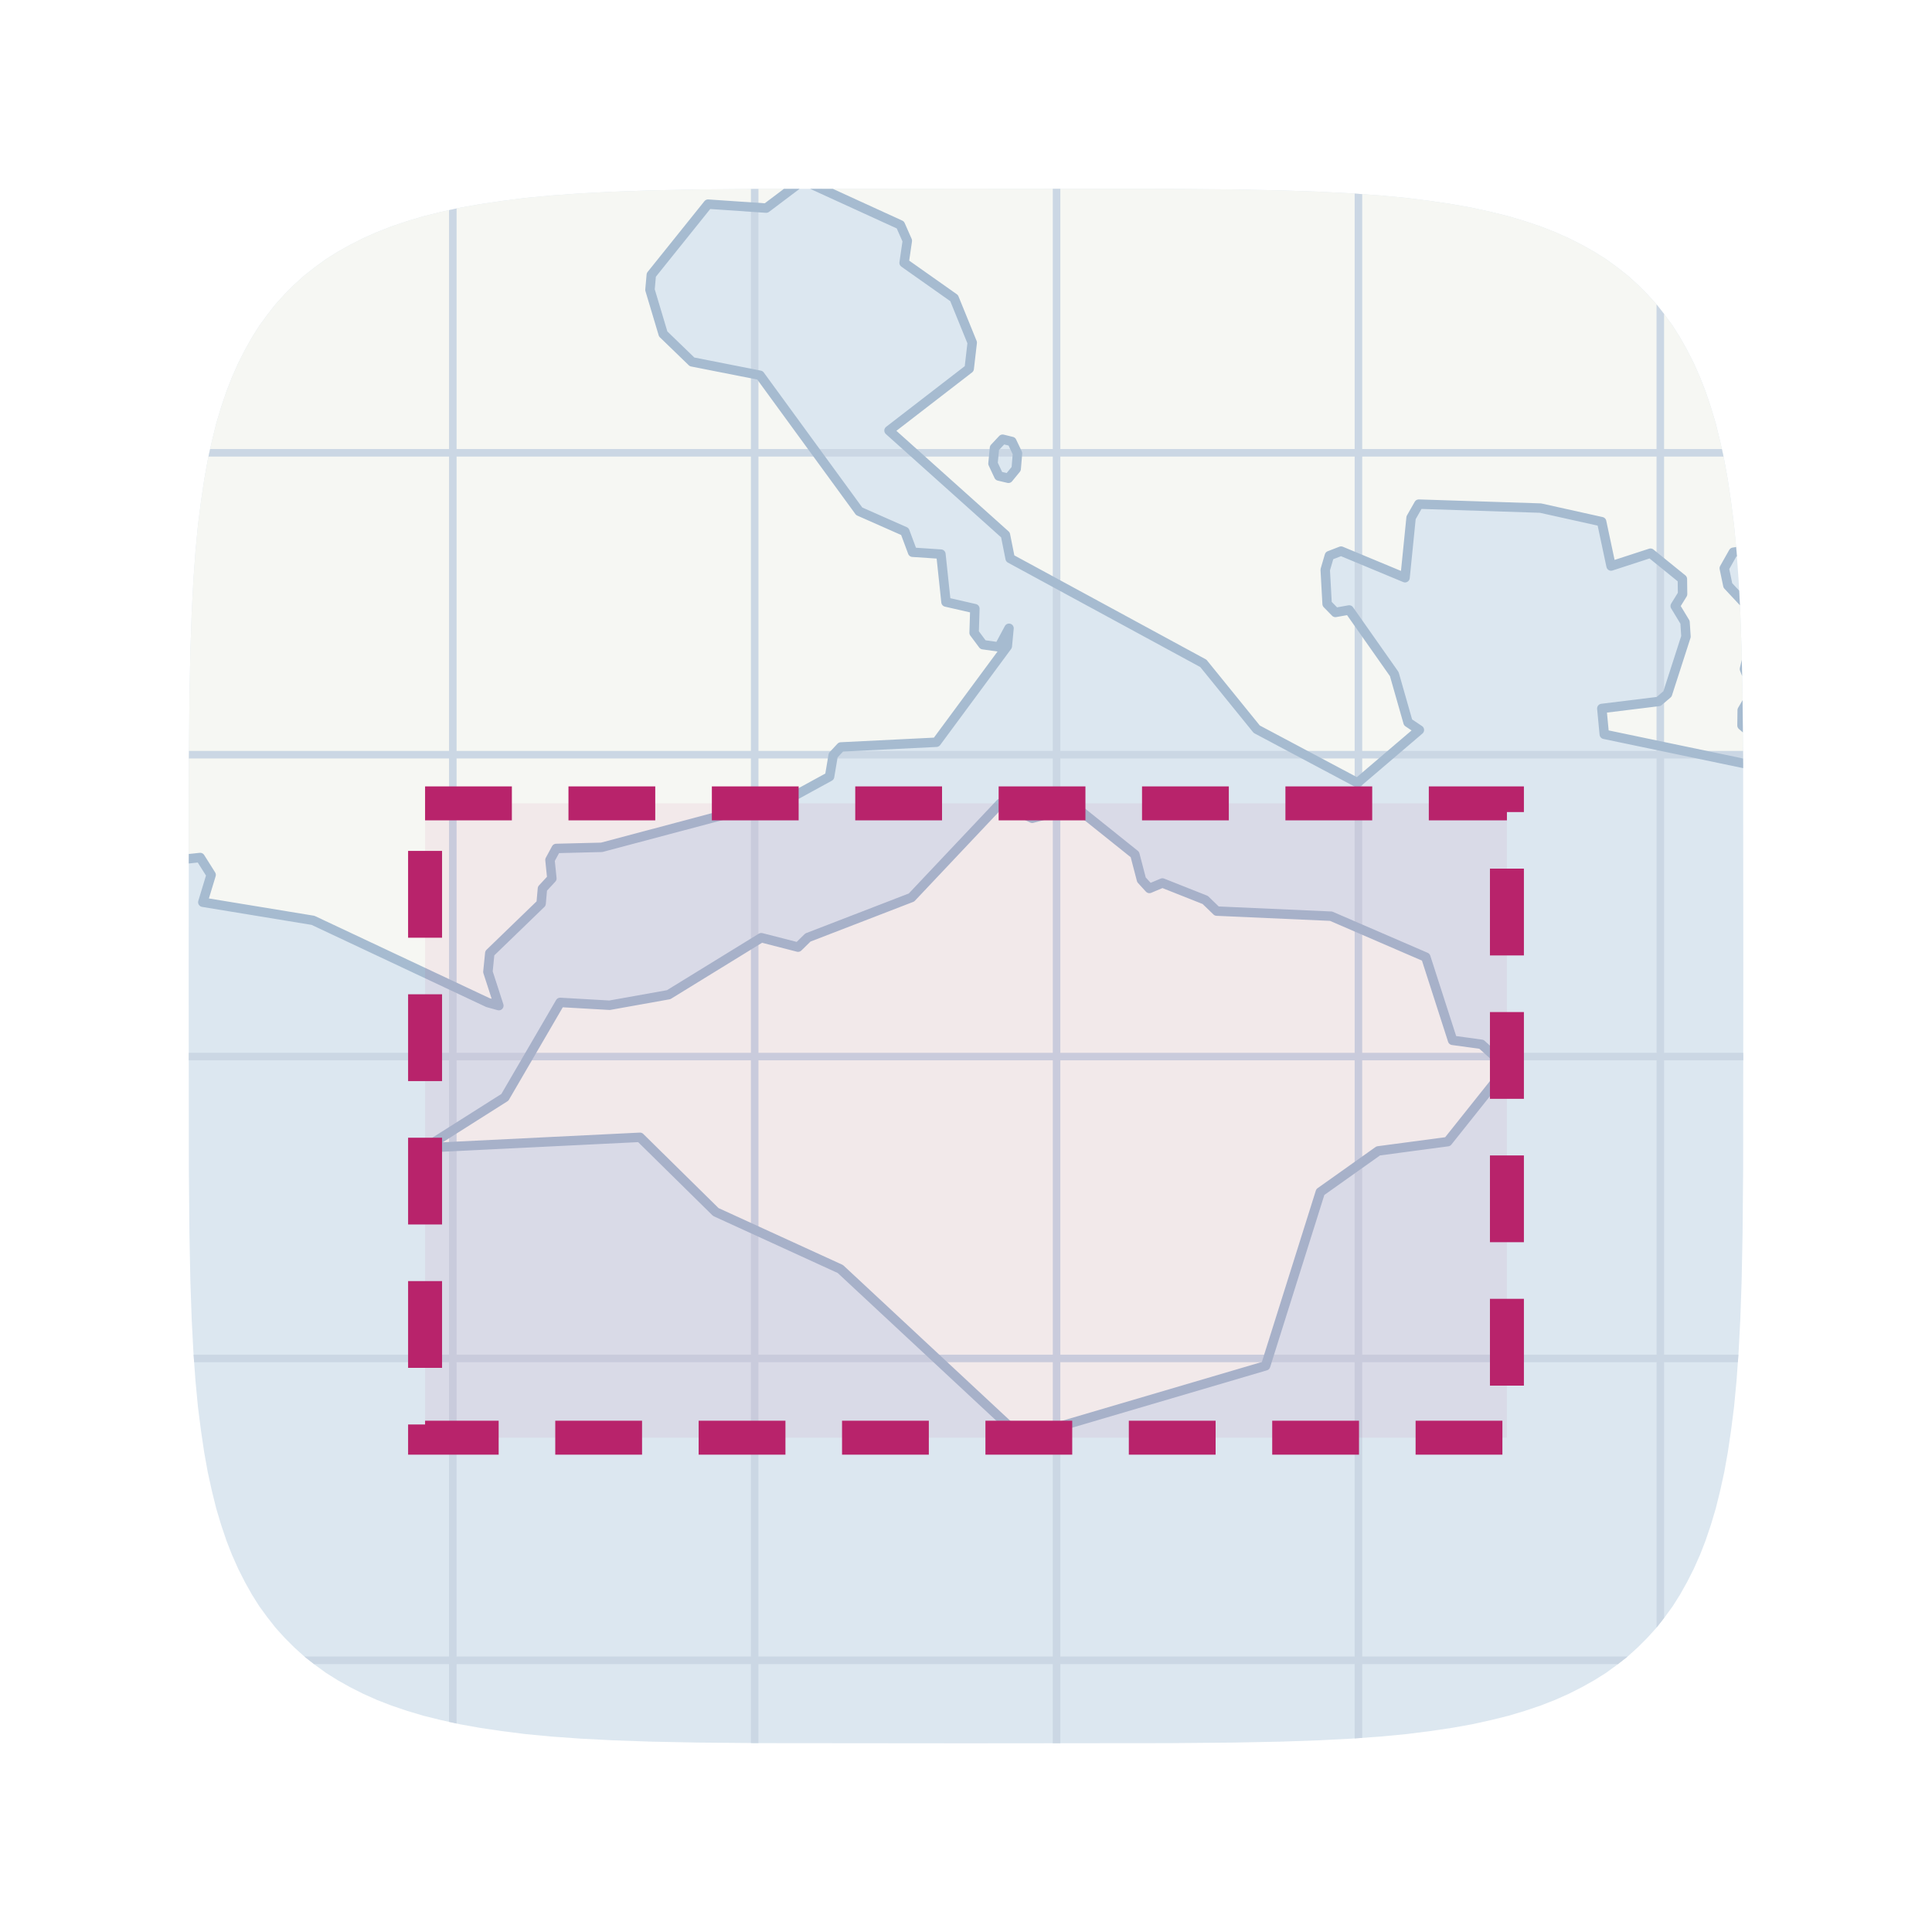
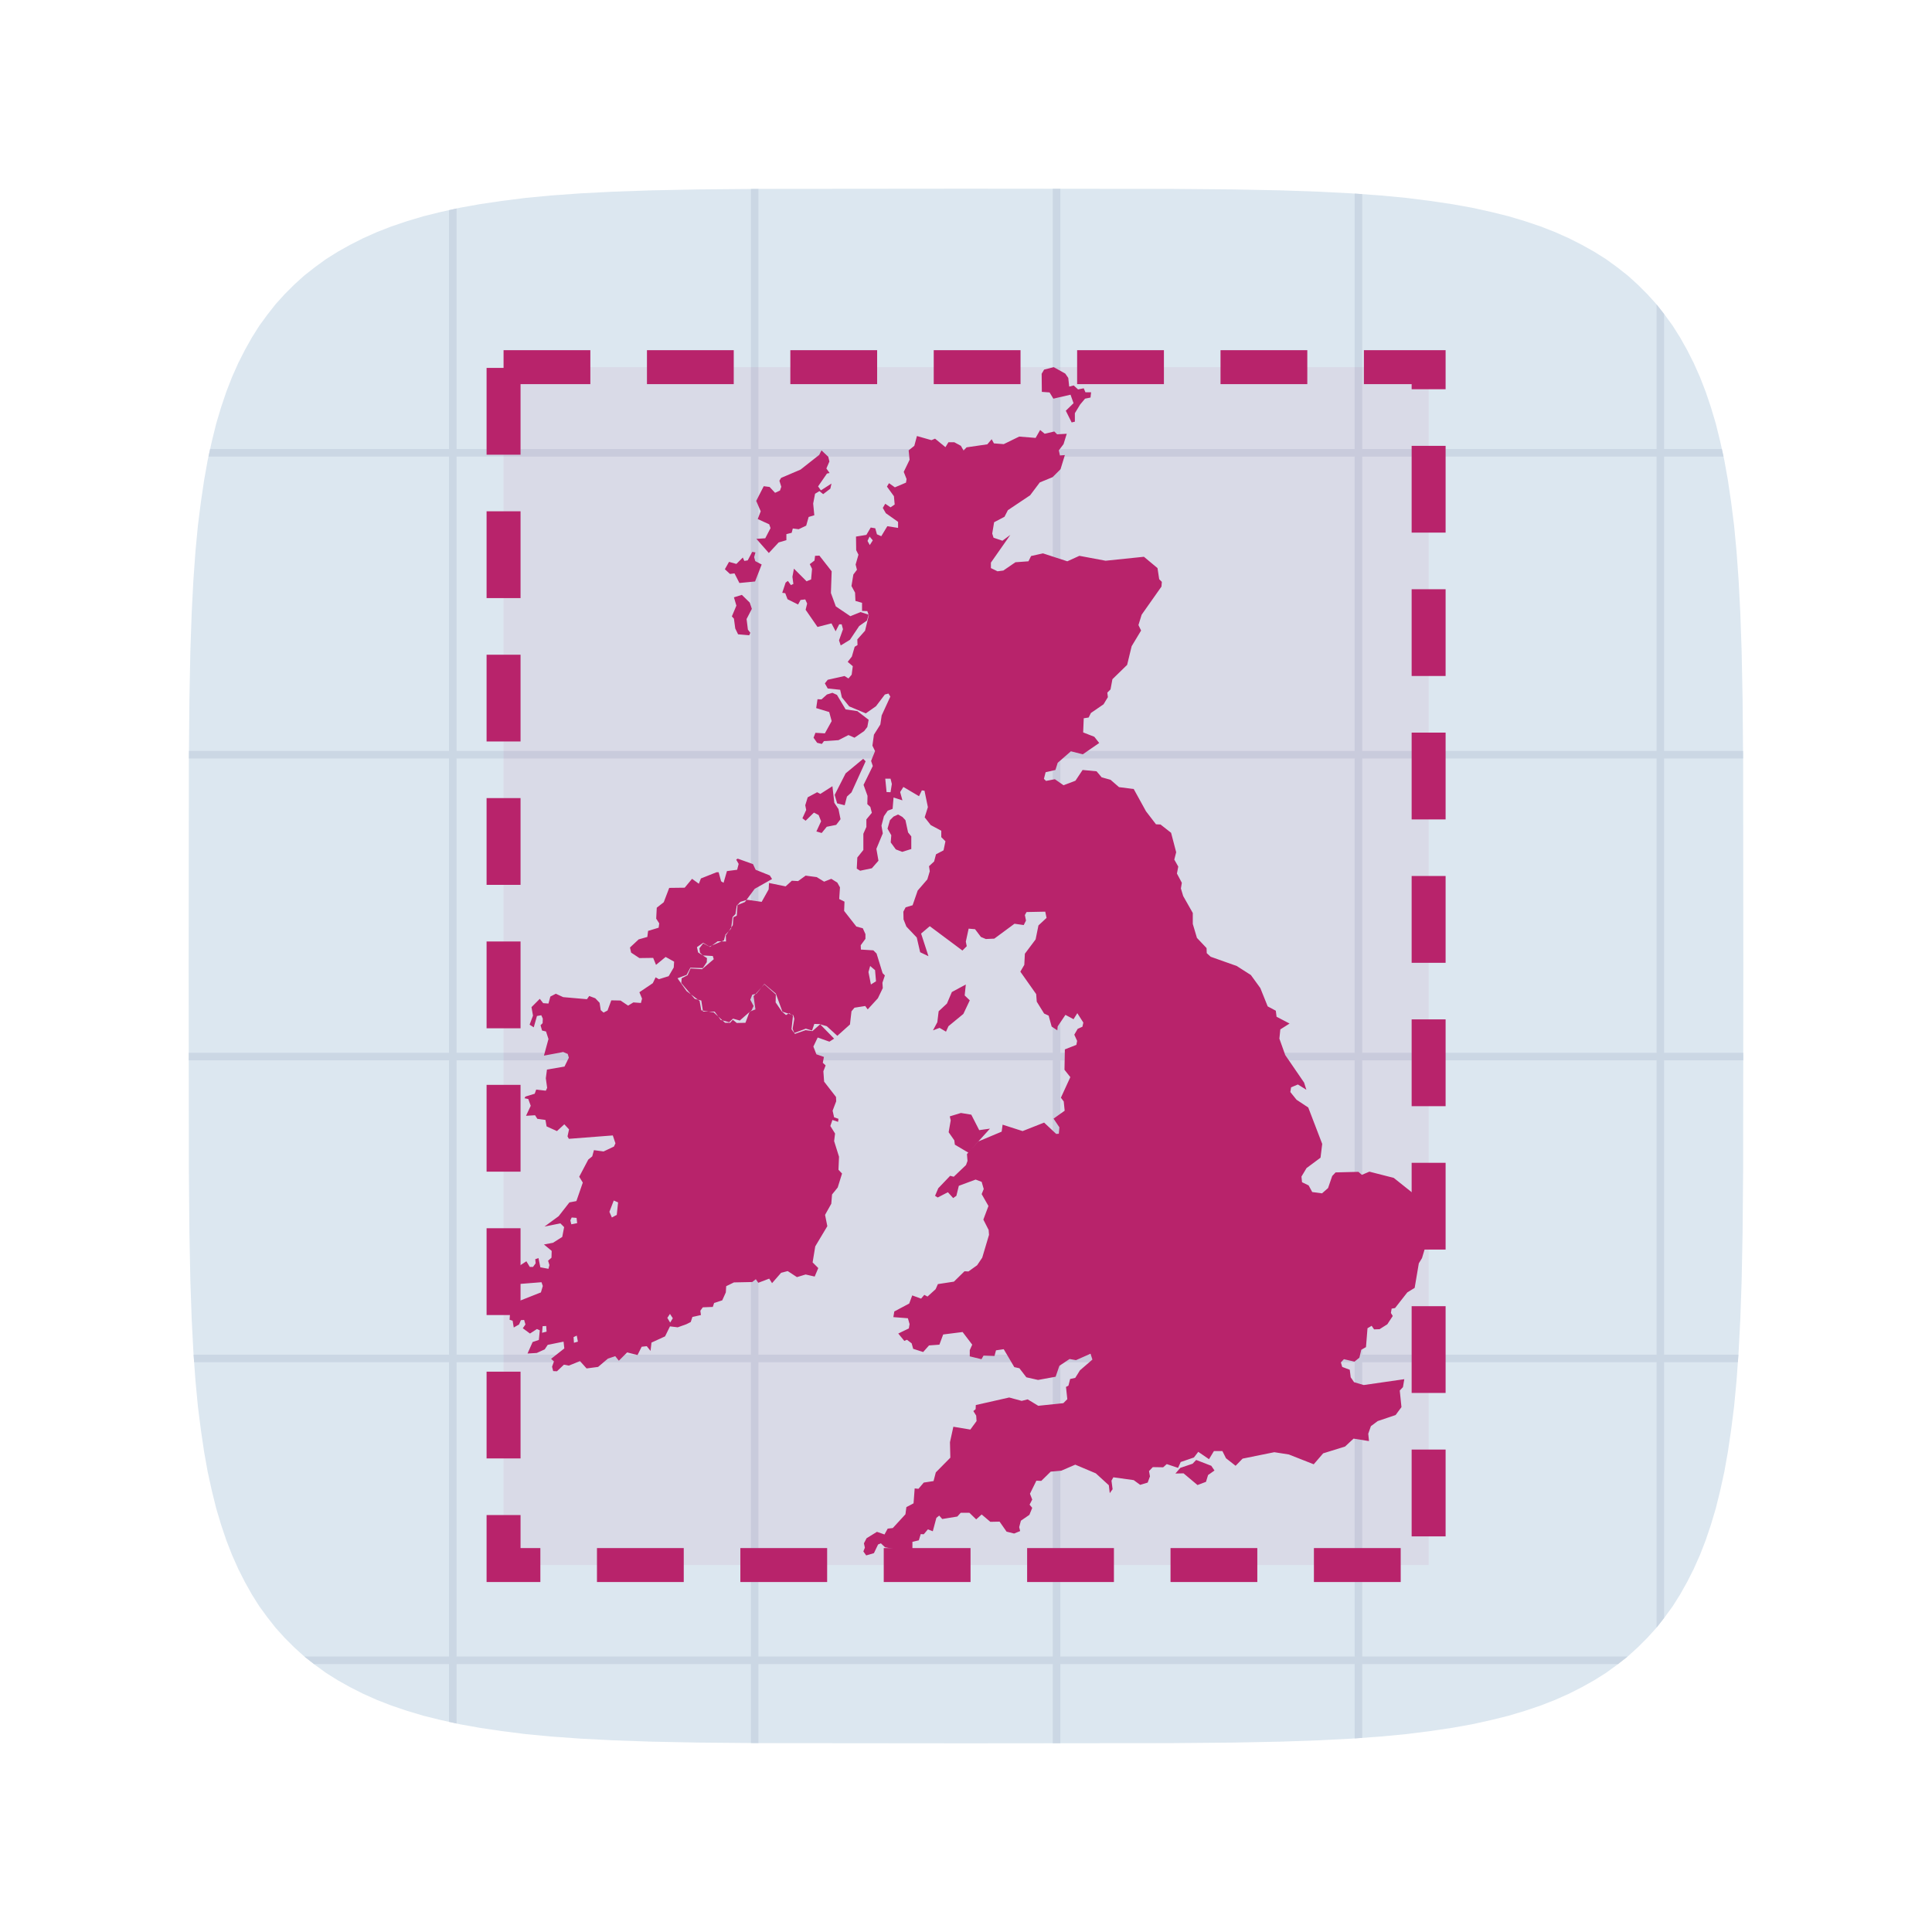
<svg xmlns="http://www.w3.org/2000/svg" xmlns:xlink="http://www.w3.org/1999/xlink" viewBox="0 0 1024 1024" width="1024" height="1024">
  <defs>
    <path id="squircle" d="M 924.0 512.0 L 923.9 619.7 L 923.6 654.0 L 923.1 679.0 L 922.4 699.2 L 921.5 716.5 L 920.4 731.8 L 919.1 745.5 L 917.5 758.1 L 915.8 769.6 L 913.9 780.2 L 911.7 790.2 L 909.4 799.5 L 906.8 808.2 L 904.0 816.5 L 901.0 824.2 L 897.7 831.6 L 894.2 838.5 L 890.5 845.1 L 886.6 851.3 L 882.3 857.2 L 877.9 862.8 L 873.1 868.1 L 868.1 873.1 L 862.8 877.9 L 857.2 882.3 L 851.3 886.6 L 845.1 890.5 L 838.5 894.2 L 831.6 897.7 L 824.2 901.0 L 816.5 904.0 L 808.2 906.8 L 799.5 909.4 L 790.2 911.7 L 780.2 913.9 L 769.6 915.8 L 758.1 917.5 L 745.5 919.1 L 731.8 920.4 L 716.5 921.5 L 699.2 922.4 L 679.0 923.1 L 654.0 923.6 L 619.7 923.9 L 512.0 924.0 L 404.3 923.9 L 370.0 923.6 L 345.0 923.1 L 324.8 922.4 L 307.5 921.5 L 292.2 920.4 L 278.5 919.1 L 265.9 917.5 L 254.4 915.8 L 243.8 913.9 L 233.8 911.7 L 224.5 909.4 L 215.8 906.8 L 207.5 904.0 L 199.8 901.0 L 192.4 897.7 L 185.5 894.2 L 178.9 890.5 L 172.7 886.6 L 166.8 882.3 L 161.2 877.9 L 155.9 873.1 L 150.9 868.1 L 146.1 862.8 L 141.7 857.2 L 137.4 851.3 L 133.5 845.1 L 129.8 838.5 L 126.3 831.6 L 123.0 824.2 L 120.0 816.5 L 117.2 808.2 L 114.6 799.5 L 112.3 790.2 L 110.1 780.2 L 108.2 769.6 L 106.5 758.1 L 104.9 745.5 L 103.6 731.8 L 102.5 716.5 L 101.6 699.2 L 100.9 679.0 L 100.4 654.0 L 100.1 619.7 L 100.0 512.0 L 100.1 404.3 L 100.4 370.0 L 100.9 345.0 L 101.6 324.8 L 102.5 307.5 L 103.6 292.2 L 104.9 278.5 L 106.5 265.9 L 108.2 254.4 L 110.1 243.8 L 112.3 233.8 L 114.6 224.5 L 117.2 215.8 L 120.0 207.5 L 123.0 199.8 L 126.3 192.4 L 129.8 185.5 L 133.5 178.9 L 137.4 172.7 L 141.7 166.8 L 146.1 161.2 L 150.9 155.9 L 155.9 150.9 L 161.2 146.1 L 166.8 141.7 L 172.7 137.4 L 178.9 133.5 L 185.5 129.8 L 192.4 126.3 L 199.8 123.0 L 207.5 120.0 L 215.8 117.2 L 224.5 114.6 L 233.8 112.3 L 243.8 110.1 L 254.4 108.2 L 265.9 106.5 L 278.5 104.9 L 292.2 103.6 L 307.5 102.5 L 324.8 101.6 L 345.0 100.9 L 370.0 100.4 L 404.3 100.1 L 512.0 100.0 L 619.7 100.1 L 654.0 100.4 L 679.0 100.9 L 699.2 101.6 L 716.5 102.5 L 731.8 103.6 L 745.5 104.9 L 758.1 106.5 L 769.6 108.2 L 780.2 110.1 L 790.2 112.3 L 799.5 114.6 L 808.2 117.2 L 816.5 120.0 L 824.2 123.0 L 831.6 126.3 L 838.5 129.8 L 845.1 133.5 L 851.3 137.4 L 857.2 141.7 L 862.8 146.1 L 868.1 150.9 L 873.1 155.9 L 877.9 161.2 L 882.3 166.8 L 886.6 172.7 L 890.5 178.9 L 894.2 185.5 L 897.7 192.4 L 901.0 199.8 L 904.0 207.5 L 906.8 215.8 L 909.4 224.5 L 911.7 233.8 L 913.9 243.8 L 915.8 254.4 L 917.5 265.9 L 919.1 278.5 L 920.4 292.2 L 921.5 307.5 L 922.4 324.8 L 923.1 345.0 L 923.6 370.0 L 923.9 404.3 Z" />
    <clipPath id="tile">
      <use xlink:href="#squircle" />
    </clipPath>
  </defs>
  <g clip-path="url(#tile)">
    <g>
      <rect x="0" y="0" width="1024" height="1024" fill="#DCE7F0" />
-       <path d="M-1302.1 341.2L-1267.6 296.8L-1219.2 279.9L-1156.5 282.9L-1135.7 257.4L-1113.8 274.8L-1075.8 251.3L-1033.7 255.6L-1029.2 251.4L-1027.5 243.6L-968.1 215.8L-919.2 223.7L-913.6 213.0L-913.5 205.3L-927.5 179.4L-908.0 148.1L-908.7 140.3L-918.6 122.0L-900.1 105.8L-904.5 59.4L-896.2 50.6L-884.2 56.0L-872.6 41.2L-854.9 52.0L-849.5 51.6L-841.0 40.9L-842.3 18.7L-819.0 31.8L-792.3 28.7L-778.8 65.4L-742.5 104.0L-738.4 103.1L-728.9 90.8L-730.7 74.1L-709.7 68.1L-693.1 85.9L-626.1 58.5L-622.4 48.0L-626.5 37.6L-631.6 33.9L-652.9 34.0L-657.8 9.3L-604.5 -51.5L-604.1 -61.4L-623.0 -102.7L-596.2 -121.7L-533.5 -102.9L-503.1 -106.6L-448.9 -48.2L-425.1 16.3L-367.3 56.1L-367.3 85.7L-347.7 112.9L-310.1 103.2L-274.8 66.7L-228.9 60.4L-217.7 44.6L-186.2 35.8L-182.6 57.4L-146.3 85.5L-94.9 160.3L-89.8 160.1L-58.5 137.7L-23.9 145.5L-30.4 186.2L-65.6 212.6L-70.4 252.6L-67.3 259.3L-46.1 270.9L-19.9 257.5L-14.2 292.6L-1.6 304.8L-15.4 315.8L-24.0 348.4L-24.0 356.1L-16.4 375.5L-49.6 368.3L-63.8 352.3L-82.8 358.5L-93.5 432.6L-115.7 405.1L-139.4 415.1L-146.3 399.3L-159.5 403.5L-164.7 380.4L-168.5 375.5L-187.5 387.2L-230.4 385.8L-244.6 402.6L-249.2 478.8L-264.8 492.5L-278.7 495.5L-282.0 518.9L-293.7 518.1L-298.0 522.2L-297.6 536.9L-292.5 542.3L-263.2 530.8L-254.8 542.4L-261.2 542.4L-265.6 549.0L-260.3 570.8L-255.9 574.7L-246.9 574.1L-244.4 586.9L-239.7 589.5L-234.0 586.3L-227.5 596.9L-222.7 596.8L-210.1 584.3L-208.2 595.1L-201.9 597.4L-186.3 582.0L-178.4 578.6L-169.0 592.4L-175.6 634.3L-171.9 639.6L-149.6 645.3L-184.8 688.3L-183.3 702.5L-172.0 705.9L-180.1 728.8L-263.4 738.5L-295.2 760.2L-307.5 730.2L-361.5 720.6L-383.1 698.3L-396.4 704.1L-410.4 692.1L-442.4 692.8L-454.9 679.6L-506.5 690.3L-672.3 654.9L-703.9 656.2L-722.3 670.9L-732.6 689.7L-730.9 698.9L-724.7 702.1L-727.2 708.8L-726.1 716.5L-714.8 725.6L-734.9 718.9L-753.9 746.7L-752.7 756.1L-744.2 769.8L-703.2 773.5L-698.7 819.2L-741.6 871.3L-735.0 793.7L-737.1 784.7L-824.6 697.7L-942.0 607.2L-1116.3 511.9L-1246.5 484.8L-1287.1 511.7L-1293.0 493.8L-1276.8 457.3L-1275.8 449.4L-1294.4 425.1L-1226.6 382.2L-1222.5 370.7L-1229.1 359.3L-1302.1 341.2ZM-311.1 557.5L-305.0 559.8L-298.0 549.6L-297.2 542.0L-301.1 534.6L-308.0 533.8L-312.4 538.4L-311.1 557.5ZM-190.9 568.0L-220.8 557.0L-195.6 552.9L-185.6 557.9L-190.9 568.0ZM-186.2 35.8L-181.5 43.5L-176.3 45.3L-154.1 22.0L-108.4 18.4L-94.8 6.9L-94.0 24.8L-86.6 30.9L-71.3 9.7L-51.8 1.4L-28.8 40.4L-12.3 33.0L37.8 56.2L77.3 58.6L139.8 111.9L144.9 111.2L171.4 89.4L189.5 87.9L200.9 66.4L201.5 58.2L198.1 52.0L188.4 47.6L178.2 19.6L210.2 1.5L212.4 -5.8L211.2 -18.9L206.7 -25.5L174.3 -39.6L171.4 -53.2L179.0 -116.7L168.8 -143.7L178.1 -184.5L173.5 -191.0L140.3 -205.1L149.1 -256.8L129.8 -295.1L132.5 -310.3L130.9 -318.0L105.7 -339.8L110.4 -358.3L172.1 -364.0L202.0 -425.2L235.0 -430.2L270.4 -412.4L280.0 -417.2L284.0 -430.1L281.3 -437.3L276.3 -439.4L274.0 -475.1L293.9 -484.6L298.7 -497.7L284.1 -536.5L290.8 -575.4L323.2 -559.7L388.7 -570.5L392.6 -575.5L393.1 -583.4L383.4 -604.3L401.3 -608.4L420.1 -635.7L488.9 -625.7L597.4 -634.3L679.6 -608.7L722.3 -608.3L745.1 -614.2L748.1 -620.8L748.6 -638.1L780.6 -655.1L822.1 -610.3L891.9 -618.2L898.2 -614.0L961.6 -623.7L1011.6 -600.6L1057.5 -600.7L1125.9 -564.2L1140.3 -541.0L1161.0 -524.3L1175.5 -473.6L1177.5 -431.1L1159.5 -386.2L1125.5 -406.0L1097.1 -401.2L1089.8 -405.8L1047.7 -353.0L1048.9 -343.2L1070.7 -300.0L1063.5 -256.0L1065.0 -246.4L1070.9 -243.0L1100.8 -249.5L1132.7 -188.7L1159.5 -178.8L1155.3 -163.2L1150.0 -161.5L1147.1 -155.1L1150.6 -133.7L1120.9 -121.4L1101.5 -93.6L1053.4 -98.3L1049.5 -92.7L1040.3 -60.8L993.0 -20.4L995.3 13.0L979.0 29.1L952.7 112.8L947.6 119.8L948.3 129.4L961.2 150.7L942.9 162.7L926.0 206.0L928.1 215.5L958.5 256.1L951.9 287.3L918.7 292.7L913.9 301.2L915.8 310.3L931.2 326.8L924.6 354.6L929.2 366.5L923.4 376.4L923.3 384.5L935.3 394.8L946.1 390.7L944.6 408.9L850.3 389.2L849.0 375.5L879.1 371.8L883.8 367.8L893.6 337.4L893.1 329.8L887.9 321.2L891.8 314.9L891.7 306.9L874.8 293.2L853.9 300.0L848.9 276.5L816.5 269.3L752.0 267.2L747.9 274.4L744.7 306.2L710.8 292.1L704.6 294.5L702.4 302.0L703.4 320.1L707.8 324.6L715.1 323.3L739.0 357.3L746.3 382.9L752.3 386.9L719.5 414.9L666.1 386.5L637.8 351.6L535.4 296.0L532.9 283.5L471.2 228.2L513.7 195.4L515.3 181.6L505.7 158.0L479.2 139.3L480.9 127.6L477.2 119.2L425.6 95.6L406.1 110.3L375.3 108.2L345.2 145.7L344.5 153.6L351.5 177.0L366.8 191.8L402.8 198.9L455.4 271.0L479.6 281.7L483.7 292.7L498.7 293.7L501.4 319.1L516.7 322.6L516.3 335.4L521.0 341.7L529.5 342.9L534.8 333.0L533.9 342.5L496.3 393.4L445.7 395.9L441.6 400.3L439.7 411.6L420.5 422.1L318.9 449.1L294.8 449.7L291.5 455.8L292.5 465.6L287.5 471.0L286.8 478.9L259.6 505.2L258.6 515.1L264.4 533.0L258.6 531.4L165.9 487.8L107.5 478.2L111.9 463.7L106.1 454.5L50.1 460.5L55.2 433.0L47.8 412.0L43.5 407.2L4.1 430.2L-25.2 353.3L-15.7 315.3L-9.6 305.4L-14.7 293.1L-19.2 265.4L-25.7 260.9L-45.3 271.5L-71.4 257.2L-65.9 210.9L-31.4 186.2L-25.6 156.8L-26.9 147.6L-59.1 138.3L-93.8 162.9L-146.3 85.6L-184.7 55.9L-186.2 35.8ZM526.3 245.7L529.4 252.3L534.5 253.5L538.6 248.5L539.3 240.3L536.3 234.0L531.4 232.8L527.1 237.4L526.3 245.7ZM924.0 209.6L943.2 161.6L955.5 150.8L955.0 140.9L941.2 118.0L953.1 110.9L979.2 28.0L993.9 12.1L991.3 -20.7L1039.5 -60.4L1051.4 -99.3L1099.9 -93.9L1120.3 -121.2L1150.7 -133.6L1213.1 -107.8L1288.6 -138.1L1319.3 -122.4L1346.1 -134.0L1384.8 -126.9L1390.0 -131.9L1393.4 -146.1L1426.9 -137.6L1441.5 -147.9L1521.2 -166.4L1552.8 -186.3L1654.8 -201.1L1700.9 -224.1L1704.3 -234.8L1746.6 -242.1L1752.1 -254.6L1791.5 -274.6L1840.0 -260.6L1837.1 -240.2L1842.2 -231.4L2018.2 -227.2L2020.1 -189.6L2037.2 -176.1L1956.3 -148.5L1951.9 -143.7L1951.1 -135.4L1957.0 -117.2L1973.0 -111.7L1978.9 -84.0L2002.9 -82.0L1986.4 -66.3L1986.0 -44.8L1965.5 -28.1L1969.5 13.5L1960.4 52.8L1919.4 55.6L1904.4 34.3L1864.8 57.0L1861.8 67.7L1872.0 111.7L1854.3 122.7L1837.8 216.6L1801.0 226.9L1799.5 214.1L1792.3 210.3L1784.6 217.3L1779.2 248.2L1737.9 232.4L1720.3 251.6L1719.3 263.5L1747.7 320.1L1717.9 316.9L1711.8 325.0L1678.3 321.8L1503.6 362.9L1385.3 368.1L1208.3 407.9L1157.7 436.2L1111.1 504.4L1071.4 466.2L980.8 413.7L970.9 402.3L970.9 387.8L975.3 386.9L982.2 393.9L987.0 392.5L1009.6 359.3L1010.5 349.5L996.6 336.1L993.6 304.7L981.7 299.7L976.7 302.1L974.4 309.4L979.1 371.0L940.6 341.5L957.1 256.8L924.0 209.6ZM1146.4 449.6L1150.8 436.2L1149.3 428.2L1141.2 418.6L1133.4 422.0L1131.0 429.1L1132.5 436.7L1140.0 449.8L1146.4 449.6ZM225.3 608.4L267.6 581.6L296.9 531.3L323.1 532.8L354.4 527.2L403.5 497.0L423.0 502.0L428.2 496.9L483.1 475.7L530.2 425.8L547.1 433.7L569.9 427.6L601.5 452.9L605.0 466.3L609.2 470.9L616.1 468.0L638.8 477.0L644.9 482.9L705.5 485.6L755.7 507.3L769.9 551.4L785.2 553.5L798.7 565.7L767.3 605.1L730.5 610.0L699.8 631.8L670.8 723.9L541.4 762.0L445.4 672.6L379.4 642.4L339.2 602.8L225.3 608.4Z" fill="#F6F7F3" fill-rule="evenodd" />
      <path d="M80 0V1024M240 0V1024M400 0V1024M560 0V1024M720 0V1024M880 0V1024M0 80H1024M0 240H1024M0 400H1024M0 560H1024M0 720H1024M0 880H1024" stroke="#CBD7E4" stroke-width="4" fill="none" />
-       <path d="M-1302.1 341.2L-1267.6 296.8L-1219.2 279.9L-1156.5 282.9L-1135.7 257.4L-1113.8 274.8L-1075.8 251.3L-1033.7 255.6L-1029.2 251.4L-1027.5 243.6L-968.1 215.8L-919.2 223.7L-913.6 213.0L-913.5 205.3L-927.5 179.4L-908.0 148.1L-908.7 140.3L-918.6 122.0L-900.1 105.8L-904.5 59.4L-896.2 50.6L-884.2 56.0L-872.6 41.2L-854.9 52.0L-849.5 51.6L-841.0 40.9L-842.3 18.7L-819.0 31.8L-792.3 28.7L-778.8 65.4L-742.5 104.0L-738.4 103.1L-728.9 90.8L-730.7 74.1L-709.7 68.1L-693.1 85.9L-626.1 58.5L-622.4 48.0L-626.5 37.6L-631.6 33.9L-652.9 34.0L-657.8 9.3L-604.5 -51.5L-604.1 -61.4L-623.0 -102.7L-596.2 -121.7L-533.5 -102.9L-503.1 -106.6L-448.9 -48.2L-425.1 16.3L-367.3 56.1L-367.3 85.7L-347.7 112.9L-310.1 103.2L-274.8 66.7L-228.9 60.4L-217.7 44.6L-186.2 35.8L-182.6 57.4L-146.3 85.5L-94.9 160.3L-89.8 160.1L-58.5 137.7L-23.9 145.5L-30.4 186.2L-65.6 212.6L-70.4 252.6L-67.3 259.3L-46.1 270.9L-19.9 257.5L-14.2 292.6L-1.6 304.8L-15.4 315.8L-24.0 348.4L-24.0 356.1L-16.4 375.5L-49.6 368.3L-63.8 352.3L-82.8 358.5L-93.5 432.6L-115.7 405.1L-139.4 415.1L-146.3 399.3L-159.5 403.5L-164.7 380.4L-168.5 375.5L-187.5 387.2L-230.4 385.8L-244.6 402.6L-249.2 478.8L-264.8 492.5L-278.7 495.5L-282.0 518.9L-293.7 518.1L-298.0 522.2L-297.6 536.9L-292.5 542.3L-263.2 530.8L-254.8 542.4L-261.2 542.4L-265.6 549.0L-260.3 570.8L-255.9 574.7L-246.9 574.1L-244.4 586.9L-239.7 589.5L-234.0 586.3L-227.5 596.9L-222.7 596.8L-210.1 584.3L-208.2 595.1L-201.9 597.4L-186.3 582.0L-178.4 578.6L-169.0 592.4L-175.6 634.3L-171.9 639.6L-149.6 645.3L-184.8 688.3L-183.3 702.5L-172.0 705.9L-180.1 728.8L-263.4 738.5L-295.2 760.2L-307.5 730.2L-361.5 720.6L-383.1 698.3L-396.4 704.1L-410.4 692.1L-442.4 692.8L-454.9 679.6L-506.5 690.3L-672.3 654.9L-703.9 656.2L-722.3 670.9L-732.6 689.7L-730.9 698.9L-724.7 702.1L-727.2 708.8L-726.1 716.5L-714.8 725.6L-734.9 718.9L-753.9 746.7L-752.7 756.1L-744.2 769.8L-703.2 773.5L-698.7 819.2L-741.6 871.3L-735.0 793.7L-737.1 784.7L-824.6 697.7L-942.0 607.2L-1116.3 511.9L-1246.5 484.8L-1287.1 511.7L-1293.0 493.8L-1276.8 457.3L-1275.8 449.4L-1294.4 425.1L-1226.6 382.2L-1222.5 370.7L-1229.1 359.3L-1302.1 341.2ZM-311.1 557.5L-305.0 559.8L-298.0 549.6L-297.2 542.0L-301.1 534.6L-308.0 533.8L-312.4 538.4L-311.1 557.5ZM-190.9 568.0L-220.8 557.0L-195.6 552.9L-185.6 557.9L-190.9 568.0ZM-186.2 35.8L-181.5 43.5L-176.3 45.3L-154.1 22.0L-108.4 18.4L-94.8 6.9L-94.0 24.8L-86.6 30.9L-71.3 9.7L-51.8 1.4L-28.8 40.4L-12.3 33.0L37.8 56.2L77.3 58.6L139.8 111.9L144.9 111.2L171.4 89.4L189.5 87.9L200.9 66.4L201.5 58.2L198.1 52.0L188.4 47.6L178.2 19.6L210.2 1.5L212.4 -5.8L211.2 -18.9L206.7 -25.5L174.3 -39.6L171.4 -53.2L179.0 -116.7L168.8 -143.7L178.1 -184.5L173.5 -191.0L140.3 -205.1L149.1 -256.8L129.8 -295.1L132.5 -310.3L130.9 -318.0L105.7 -339.8L110.4 -358.3L172.1 -364.0L202.0 -425.2L235.0 -430.2L270.4 -412.4L280.0 -417.2L284.0 -430.1L281.3 -437.3L276.3 -439.4L274.0 -475.1L293.9 -484.6L298.7 -497.7L284.1 -536.5L290.8 -575.4L323.2 -559.7L388.7 -570.5L392.6 -575.5L393.1 -583.4L383.4 -604.3L401.3 -608.4L420.1 -635.7L488.9 -625.7L597.4 -634.3L679.6 -608.7L722.3 -608.3L745.1 -614.2L748.1 -620.8L748.6 -638.1L780.6 -655.1L822.1 -610.3L891.9 -618.2L898.2 -614.0L961.6 -623.7L1011.6 -600.6L1057.5 -600.7L1125.9 -564.2L1140.3 -541.0L1161.0 -524.3L1175.5 -473.6L1177.5 -431.1L1159.5 -386.2L1125.5 -406.0L1097.1 -401.2L1089.8 -405.8L1047.7 -353.0L1048.9 -343.2L1070.7 -300.0L1063.5 -256.0L1065.0 -246.4L1070.9 -243.0L1100.8 -249.5L1132.7 -188.7L1159.5 -178.8L1155.3 -163.2L1150.0 -161.5L1147.1 -155.1L1150.6 -133.7L1120.9 -121.4L1101.5 -93.6L1053.4 -98.3L1049.5 -92.7L1040.3 -60.8L993.0 -20.4L995.3 13.0L979.0 29.1L952.7 112.8L947.6 119.8L948.3 129.4L961.2 150.7L942.9 162.7L926.0 206.0L928.1 215.5L958.5 256.1L951.9 287.3L918.7 292.7L913.9 301.2L915.8 310.3L931.2 326.8L924.6 354.6L929.2 366.5L923.4 376.4L923.3 384.5L935.3 394.8L946.1 390.7L944.6 408.9L850.3 389.2L849.0 375.5L879.1 371.8L883.8 367.8L893.6 337.4L893.1 329.8L887.9 321.2L891.8 314.9L891.7 306.9L874.8 293.2L853.9 300.0L848.9 276.5L816.5 269.3L752.0 267.2L747.9 274.4L744.7 306.2L710.8 292.1L704.6 294.5L702.4 302.0L703.4 320.1L707.8 324.6L715.1 323.3L739.0 357.3L746.3 382.9L752.3 386.9L719.5 414.9L666.1 386.5L637.8 351.6L535.4 296.0L532.9 283.5L471.2 228.2L513.7 195.4L515.3 181.6L505.7 158.0L479.2 139.3L480.9 127.6L477.2 119.2L425.6 95.6L406.1 110.3L375.3 108.2L345.2 145.7L344.5 153.6L351.5 177.0L366.8 191.8L402.8 198.9L455.4 271.0L479.6 281.7L483.7 292.7L498.7 293.7L501.4 319.1L516.7 322.6L516.3 335.4L521.0 341.7L529.5 342.9L534.8 333.0L533.9 342.5L496.3 393.4L445.7 395.9L441.6 400.3L439.7 411.6L420.5 422.1L318.9 449.1L294.8 449.7L291.5 455.8L292.5 465.6L287.5 471.0L286.8 478.9L259.6 505.2L258.6 515.1L264.4 533.0L258.6 531.4L165.9 487.8L107.5 478.2L111.9 463.7L106.1 454.5L50.1 460.5L55.2 433.0L47.8 412.0L43.5 407.2L4.1 430.2L-25.2 353.3L-15.7 315.3L-9.6 305.4L-14.7 293.1L-19.2 265.4L-25.7 260.9L-45.3 271.5L-71.4 257.2L-65.9 210.9L-31.4 186.2L-25.6 156.8L-26.9 147.6L-59.1 138.3L-93.8 162.9L-146.3 85.6L-184.7 55.9L-186.2 35.8ZM526.3 245.7L529.4 252.3L534.5 253.5L538.6 248.5L539.3 240.3L536.3 234.0L531.4 232.8L527.1 237.4L526.3 245.7ZM924.0 209.6L943.2 161.6L955.5 150.8L955.0 140.9L941.2 118.0L953.1 110.9L979.2 28.0L993.9 12.1L991.3 -20.7L1039.5 -60.4L1051.4 -99.3L1099.9 -93.9L1120.3 -121.2L1150.7 -133.6L1213.1 -107.8L1288.6 -138.1L1319.3 -122.4L1346.1 -134.0L1384.8 -126.9L1390.0 -131.9L1393.4 -146.1L1426.9 -137.6L1441.5 -147.9L1521.2 -166.4L1552.8 -186.3L1654.8 -201.1L1700.9 -224.1L1704.3 -234.8L1746.6 -242.1L1752.1 -254.6L1791.5 -274.6L1840.0 -260.6L1837.1 -240.2L1842.2 -231.4L2018.2 -227.2L2020.1 -189.6L2037.2 -176.1L1956.3 -148.5L1951.9 -143.7L1951.1 -135.4L1957.0 -117.2L1973.0 -111.7L1978.9 -84.0L2002.9 -82.0L1986.4 -66.3L1986.0 -44.8L1965.5 -28.1L1969.5 13.5L1960.4 52.8L1919.4 55.6L1904.4 34.3L1864.8 57.0L1861.8 67.7L1872.0 111.7L1854.3 122.7L1837.8 216.6L1801.0 226.9L1799.5 214.1L1792.3 210.3L1784.6 217.3L1779.2 248.2L1737.9 232.4L1720.3 251.6L1719.3 263.5L1747.7 320.1L1717.9 316.9L1711.8 325.0L1678.3 321.8L1503.6 362.9L1385.3 368.1L1208.3 407.9L1157.7 436.2L1111.1 504.4L1071.4 466.2L980.8 413.7L970.9 402.3L970.9 387.8L975.3 386.9L982.2 393.9L987.0 392.5L1009.6 359.3L1010.5 349.5L996.6 336.1L993.6 304.7L981.7 299.7L976.7 302.1L974.4 309.4L979.1 371.0L940.6 341.5L957.1 256.8L924.0 209.6ZM1146.4 449.6L1150.8 436.2L1149.3 428.2L1141.2 418.6L1133.4 422.0L1131.0 429.1L1132.5 436.7L1140.0 449.8L1146.4 449.6ZM225.3 608.4L267.6 581.6L296.9 531.3L323.1 532.8L354.4 527.2L403.5 497.0L423.0 502.0L428.2 496.9L483.1 475.7L530.2 425.8L547.1 433.7L569.9 427.6L601.5 452.9L605.0 466.3L609.2 470.9L616.1 468.0L638.8 477.0L644.9 482.9L705.5 485.6L755.7 507.3L769.9 551.4L785.2 553.5L798.7 565.7L767.3 605.1L730.5 610.0L699.8 631.8L670.8 723.9L541.4 762.0L445.4 672.6L379.4 642.4L339.2 602.8L225.3 608.4Z" fill="none" stroke="#A6BBD0" stroke-width="5" stroke-linejoin="round" />
-       <rect x="225.3" y="425.8" width="573.4" height="336.2" fill="rgba(184,35,107,0.07)" stroke="#B8236B" stroke-width="18" stroke-dasharray="46 30" />
+       <path d="M437.2 362.2L438.7 360.3L447.6 358.3L449.7 359.6L451.4 357.6L452.0 353.1L449.3 350.8L451.5 348.0L453.0 342.8L454.5 341.9L454.4 338.9L458.5 334.3L460.5 326.1L459.7 323.9L456.9 323.8L456.9 319.5L453.4 318.5L453.2 314.1L451.3 310.6L452.3 304.5L454.2 302.0L453.5 299.2L455.0 294.0L453.8 291.6L453.7 284.4L459.2 283.5L461.5 279.6L463.9 280.0L464.8 283.2L467.1 284.2L470.3 278.9L476.0 279.8L476.0 276.6L469.5 272.0L467.9 269.2L469.2 267.0L472.0 268.9L474.2 267.4L473.8 263.0L470.1 257.9L471.2 256.1L474.3 258.3L480.2 255.8L480.5 253.9L479.0 250.1L482.1 243.7L481.6 238.7L484.6 236.3L486.0 231.1L493.7 233.3L495.6 232.5L501.1 237.0L502.7 234.4L505.8 234.4L509.3 236.3L510.7 238.8L512.3 237.1L523.3 235.5L525.6 232.8L526.8 235.0L532.0 235.4L540.2 231.4L548.9 232.1L551.3 227.9L553.7 229.9L558.8 228.7L560.3 230.2L565.4 229.9L563.7 235.4L561.2 238.7L561.8 241.4L564.4 241.2L562.1 248.7L557.9 252.9L551.1 255.7L546.0 262.5L534.2 270.4L532.4 273.9L526.9 276.8L525.9 282.8L526.6 285.0L531.3 286.6L535.5 283.5L525.2 298.2L525.2 301.1L528.7 302.8L531.8 302.4L538.2 298.0L545.1 297.5L546.5 294.7L552.8 293.3L565.7 297.5L572.1 294.6L586.0 297.2L606.3 295.1L613.5 301.1L614.4 307.0L615.8 308.4L615.6 310.9L605.1 325.8L603.4 331.3L604.8 334.2L599.8 342.5L597.4 352.4L589.6 360.0L588.6 365.4L586.9 367.1L587.2 369.5L584.9 373.3L578.2 377.9L577.0 380.3L574.4 380.7L574.1 388.2L580.0 390.5L582.6 393.8L573.9 399.8L567.6 398.2L560.6 404.3L559.4 408.1L554.2 409.3L553.3 412.8L554.4 413.9L559.1 413.0L563.7 416.2L570.0 413.8L573.8 408.1L581.2 408.8L583.9 412.0L588.6 413.3L593.1 417.2L600.9 418.2L607.4 430.0L612.7 436.9L615.1 437.0L620.7 441.4L623.4 451.7L622.4 455.6L624.5 459.3L623.8 463.0L626.4 467.9L625.9 470.9L627.1 474.9L632.2 483.9L632.2 489.7L634.4 497.1L639.5 502.5L639.6 505.2L641.7 507.1L655.5 512.0L663.0 516.8L668.0 523.7L671.9 533.4L676.2 535.7L676.6 538.9L683.5 542.5L678.6 545.6L678.1 550.5L681.2 559.2L691.2 573.8L692.4 577.6L687.9 574.8L684.3 576.3L683.9 578.8L687.2 582.9L693.4 587.0L700.8 606.3L699.9 613.6L692.5 619.1L689.8 623.6L690.1 626.6L693.6 628.3L695.5 631.8L700.7 632.5L703.9 629.7L706.1 623.3L707.9 621.4L720.0 621.1L721.8 622.7L725.8 621.0L738.7 624.3L750.0 633.3L754.5 638.7L756.4 645.4L756.0 650.8L757.1 655.4L753.7 666.8L752.0 669.6L749.8 682.6L745.9 685.0L739.4 693.3L737.6 693.6L737.2 695.9L738.2 697.5L735.3 701.9L731.2 704.5L728.3 704.6L727.0 702.7L724.8 704.0L724.0 714.0L721.5 715.4L720.5 719.6L717.9 721.7L712.3 720.4L710.7 722.1L711.4 724.5L715.4 726.0L715.9 730.0L717.7 732.6L722.8 734.1L744.3 731.0L743.6 735.2L741.9 737.0L742.8 745.8L739.7 750.0L730.2 753.2L726.6 755.9L725.2 759.9L725.6 763.8L717.4 762.5L712.9 766.7L701.3 770.3L696.3 776.1L683.1 770.9L675.4 769.7L658.6 773.1L654.9 776.9L649.8 772.9L647.9 769.1L643.4 769.1L640.8 773.4L635.1 769.5L632.8 772.5L625.8 774.9L624.4 778.0L618.4 776.0L616.5 777.7L611.0 777.6L609.0 779.7L609.5 782.5L608.3 785.8L604.3 787.0L600.9 784.5L590.1 783.0L589.1 784.8L589.7 789.3L588.2 791.4L587.7 787.2L580.8 780.9L569.9 776.3L562.5 779.5L556.9 780.0L551.9 784.9L549.3 784.8L545.9 791.7L547.1 794.8L545.7 797.5L547.1 799.2L545.6 802.9L541.1 806.0L540.2 809.4L540.7 811.5L537.5 812.8L533.5 811.8L529.8 806.5L524.9 806.6L520.3 802.7L517.4 805.3L513.8 801.8L509.2 801.8L507.4 803.8L499.4 805.1L497.8 803.3L496.3 804.5L494.4 811.6L491.8 810.6L489.6 813.2L488.0 813.1L487.0 816.4L483.6 817.2L483.6 824.3L482.2 826.5L479.9 826.7L478.7 829.4L476.5 828.5L473.6 820.9L469.1 820.1L466.9 818.0L465.4 818.6L463.2 823.2L459.1 824.4L457.6 822.3L458.4 820.3L457.9 818.0L459.3 815.3L464.8 811.9L468.8 813.3L470.5 810.2L473.2 809.9L479.9 802.6L480.4 798.8L484.2 796.8L484.8 788.9L486.8 789.1L489.6 785.8L494.8 785.0L496.0 780.4L503.7 772.6L503.5 764.4L505.3 756.2L514.3 757.7L517.6 753.2L517.4 750.3L515.9 747.9L517.1 746.9L517.2 744.7L534.9 740.7L541.5 742.5L544.7 741.7L550.3 745.1L563.6 743.7L565.7 741.6L565.0 735.1L566.3 734.4L567.2 730.9L569.9 730.3L572.4 726.3L579.0 720.6L578.0 717.5L570.3 720.9L566.9 720.3L561.5 723.9L559.5 729.7L550.2 731.4L544.0 730.0L540.3 725.2L537.6 724.6L532.0 715.1L527.9 715.7L527.1 718.7L521.3 718.5L520.2 720.4L514.0 718.9L514.0 715.6L515.3 712.7L510.2 706.0L499.9 707.3L497.9 712.7L492.4 713.1L489.3 716.6L484.0 714.9L483.2 712.0L480.7 710.1L479.3 710.7L476.1 706.8L481.7 704.1L482.1 701.8L481.2 698.7L473.5 698.1L474.0 695.1L481.9 690.9L483.5 686.6L488.2 688.3L489.9 686.3L491.6 687.2L495.9 683.3L497.1 680.6L505.6 679.3L511.2 673.8L513.3 673.9L517.9 670.6L520.6 666.6L524.2 654.5L524.0 651.9L521.2 646.4L523.9 639.2L520.3 632.9L521.4 630.2L520.3 626.4L517.1 625.2L508.2 628.5L506.9 633.8L505.2 635.0L502.4 631.9L497.0 634.7L495.6 633.8L497.3 629.8L503.6 623.2L505.5 623.7L512.0 617.5L512.8 615.3L512.5 611.7L518.5 605.0L530.9 599.8L531.4 596.1L542.0 599.5L553.4 595.0L559.8 601.0L561.2 600.9L561.5 597.5L558.4 592.9L564.3 588.7L563.8 583.8L562.3 581.8L567.3 570.9L564.2 567.0L564.4 556.2L570.5 553.8L570.9 551.7L569.4 548.4L571.2 545.3L573.7 544.2L574.2 542.0L571.0 537.0L569.0 540.2L564.7 537.9L560.6 544.0L560.4 546.1L557.4 544.1L555.8 538.3L553.4 537.2L549.5 530.9L549.2 526.9L540.8 515.0L542.9 511.4L543.2 505.5L548.9 497.9L550.4 490.5L554.7 486.5L554.0 483.2L544.1 483.4L543.2 485.0L543.8 487.9L542.6 490.3L537.7 489.6L527.0 497.5L522.5 497.7L519.9 496.6L516.8 492.5L513.4 492.2L511.9 499.1L512.4 501.5L510.1 503.8L492.8 490.9L488.2 494.8L492.1 506.8L487.7 504.7L485.9 496.9L480.4 491.1L478.9 487.3L478.8 483.2L480.0 480.9L483.7 479.8L486.4 472.0L491.5 466.1L492.8 461.8L492.4 459.1L495.1 456.6L496.1 452.8L500.1 450.7L501.1 445.9L498.9 443.7L498.9 440.3L493.3 437.3L490.1 433.2L491.8 427.8L490.0 419.1L488.6 418.9L487.1 422.0L478.8 417.1L477.1 419.8L478.3 424.2L473.6 422.7L473.1 428.7L470.5 429.7L468.5 432.6L467.2 437.6L467.9 441.7L464.5 449.9L465.6 456.2L462.1 460.2L455.9 461.5L454.1 460.4L454.4 454.5L457.6 450.5L457.6 441.9L459.2 438.3L459.2 434.3L462.1 430.8L461.3 427.7L459.7 426.2L459.8 421.8L457.7 416.0L462.6 406.0L461.7 403.3L463.8 398.1L462.4 395.2L463.2 389.4L466.6 384.0L467.3 379.2L471.9 369.2L470.9 367.6L469.0 368.1L464.3 374.3L458.9 378.1L450.1 374.4L446.2 369.6L445.3 365.6L438.7 364.9L437.2 362.2ZM469.9 419.8L472.0 419.9L472.7 415.5L472.0 412.7L469.2 412.7L469.9 419.8ZM459.8 286.7L461.0 288.9L462.6 286.4L460.9 284.4L459.8 286.7ZM266.9 681.2L267.2 676.2L279.0 668.5L280.8 671.5L282.5 671.5L283.9 669.6L283.7 667.4L285.4 666.8L286.4 671.7L290.7 672.5L291.2 670.5L290.5 668.2L292.3 666.6L292.4 663.0L288.3 659.6L293.1 658.7L298.0 655.6L299.0 650.4L297.0 648.4L288.6 650.1L296.1 644.6L301.8 637.3L305.5 636.6L308.9 626.8L307.0 623.7L311.8 614.6L313.9 612.9L314.8 609.6L319.9 610.3L325.4 607.7L326.2 606.0L324.8 601.8L301.5 603.6L300.8 602.3L301.6 598.6L299.1 595.9L295.2 599.5L289.7 597.0L289.1 593.6L284.8 593.0L283.6 591.1L278.8 591.4L281.3 586.1L280.0 582.5L278.0 582.1L278.5 581.2L283.4 579.7L284.2 577.5L289.3 578.1L290.0 576.6L289.3 571.5L289.9 566.9L299.2 565.3L301.5 560.6L300.9 558.6L298.5 557.6L288.3 559.5L290.7 550.7L289.4 546.7L287.3 546.2L286.5 543.4L287.6 542.3L287.7 539.9L286.9 538.1L284.6 538.5L282.9 544.5L280.7 543.1L282.5 538.3L281.7 533.8L286.1 529.4L287.9 531.7L290.7 531.9L291.7 528.2L294.6 526.7L298.5 528.5L311.1 529.6L312.3 527.9L315.5 529.1L317.8 531.5L318.4 535.4L319.9 536.7L322.0 535.6L324.0 530.2L328.9 530.3L332.9 533.0L335.7 531.3L339.7 531.6L340.3 529.3L338.9 525.9L346.0 521.1L347.5 518.0L349.2 519.0L354.4 517.4L357.1 512.8L357.3 509.7L352.8 507.2L347.7 511.4L346.2 507.7L338.9 507.8L334.5 504.9L333.9 502.2L338.5 497.9L343.1 496.6L343.5 493.4L349.1 491.7L349.4 489.4L347.8 486.9L348.1 481.1L351.8 478.2L354.7 470.6L362.9 470.5L366.8 465.8L370.4 468.4L371.5 465.6L379.8 462.3L380.9 462.3L382.2 467.1L383.5 467.9L385.3 461.7L390.7 461.0L391.5 457.9L390.2 455.6L391.0 455.1L399.1 458.0L400.5 461.0L408.0 464.0L409.2 465.9L400.0 471.1L394.8 478.1L390.9 479.7L390.5 485.3L388.7 486.2L388.4 490.4L384.7 495.8L384.8 499.0L380.4 498.9L376.3 501.9L372.7 500.0L370.7 502.6L371.0 504.9L372.5 506.4L377.8 506.7L378.3 508.4L372.1 513.7L366.0 513.3L364.4 516.9L361.3 518.5L361.1 521.0L368.2 529.4L371.7 530.3L372.6 536.1L378.8 536.2L382.0 540.6L386.5 541.8L388.5 539.9L392.1 540.9L398.4 535.4L399.4 533.2L397.7 529.9L398.7 527.2L400.9 526.7L405.1 521.5L411.2 526.6L414.7 536.2L420.5 538.1L421.0 540.0L420.1 545.3L421.0 547.5L427.1 545.2L430.4 546.2L431.6 542.7L434.6 542.8L442.1 550.5L439.6 552.1L433.4 549.9L431.1 554.7L432.7 558.8L436.7 560.2L436.1 563.3L437.6 564.7L436.4 567.8L436.8 573.3L443.1 581.4L443.2 583.7L441.3 588.7L442.1 592.2L444.4 593.0L444.2 594.6L441.2 593.6L440.1 596.8L442.6 600.8L442.1 604.8L444.7 613.1L444.4 620.0L446.3 622.0L444.0 629.4L441.0 633.1L440.6 638.0L437.3 643.9L438.5 649.9L432.1 660.6L430.7 669.1L433.7 672.1L431.8 676.6L427.0 675.5L422.4 676.9L417.5 673.7L414.0 674.6L409.2 680.1L407.7 677.7L401.9 679.9L400.6 678.0L398.7 679.5L389.0 679.7L384.9 681.7L384.7 685.0L382.8 689.2L378.5 690.6L377.8 692.7L372.5 692.9L371.2 694.7L371.5 697.0L367.0 698.0L366.1 700.7L363.7 701.9L359.2 703.5L355.1 703.0L352.5 708.3L345.3 711.6L344.8 716.0L342.8 713.5L340.1 713.8L337.9 718.2L332.4 716.8L328.0 721.2L326.1 718.8L322.2 720.1L317.0 724.5L310.9 725.3L307.4 721.4L301.5 723.8L298.9 723.3L295.2 726.8L293.2 726.7L292.6 724.4L293.6 721.6L292.1 720.2L299.1 714.7L298.7 711.1L290.3 712.8L288.7 715.2L284.5 717.1L279.6 717.4L282.3 711.3L285.6 710.2L286.1 705.1L284.6 704.4L280.9 706.8L277.1 704.0L278.5 702.0L277.8 699.6L276.1 699.7L275.1 702.0L272.3 703.6L271.7 700.0L270.1 699.5L270.3 696.5L273.7 695.5L274.1 693.3L273.2 692.0L275.8 689.3L286.7 685.0L287.7 681.6L287.0 679.6L266.9 681.2ZM355.1 696.4L353.7 698.5L355.2 701.0L356.6 698.7L355.1 696.4ZM323.0 642.3L324.3 645.3L326.9 643.9L327.6 637.3L325.3 636.3L323.0 642.3ZM304.0 708.7L304.2 711.7L306.3 711.1L305.7 707.9L304.0 708.7ZM303.0 645.3L302.3 646.8L302.8 648.9L305.9 648.3L305.6 645.5L303.0 645.3ZM287.6 702.9L287.3 706.4L289.7 705.8L289.5 702.8L287.6 702.9ZM359.1 518.5L363.9 516.7L365.9 512.9L372.5 513.1L374.6 510.0L374.7 507.8L370.0 504.8L369.4 502.0L372.7 499.7L376.0 501.7L383.7 498.4L384.5 495.4L387.5 492.2L388.3 486.0L389.8 484.5L390.5 480.0L392.4 478.0L396.0 476.9L403.7 478.0L407.4 471.4L407.6 468.0L416.4 469.8L419.7 466.8L423.0 467.0L427.0 464.1L432.9 464.9L436.8 467.3L440.6 465.8L443.8 467.8L445.2 470.3L444.8 476.5L447.6 477.9L447.4 482.8L453.9 491.1L457.3 492.0L458.7 495.1L458.7 497.6L456.2 501.0L456.3 503.3L462.9 503.7L464.6 505.4L467.8 515.8L469.0 517.0L467.7 520.9L467.9 523.7L465.3 529.1L459.9 535.0L458.6 533.2L452.9 534.1L451.3 536.0L450.5 543.0L443.8 549.0L438.2 543.9L434.7 542.9L430.6 546.5L427.0 546.0L421.3 548.0L419.5 545.5L420.3 538.3L418.3 537.0L416.6 538.0L414.4 536.1L411.1 531.3L411.2 527.1L405.1 521.7L399.4 528.0L400.4 535.0L397.3 536.2L395.1 542.1L390.5 542.2L388.4 540.5L387.0 542.1L384.3 542.1L378.3 536.6L371.7 535.5L370.8 530.5L363.9 525.3L359.1 518.5ZM460.3 515.2L461.6 521.8L464.3 520.1L463.8 514.2L461.2 512.0L460.3 515.2ZM400.8 265.5L404.8 257.7L407.9 258.1L410.8 261.2L413.4 260.0L414.1 258.0L413.1 254.8L414.0 253.3L424.3 248.9L434.2 241.1L435.4 238.7L439.0 242.1L439.6 244.6L438.0 248.3L439.7 250.7L438.3 251.0L433.6 257.8L435.1 259.9L440.7 256.3L440.1 259.0L436.3 261.9L434.3 260.3L432.0 261.7L431.0 266.9L431.6 273.1L428.6 274.0L427.3 278.6L423.3 280.5L420.2 280.1L419.6 282.4L416.8 283.1L416.8 286.3L412.7 287.5L407.5 293.1L400.9 285.6L405.6 285.3L408.4 279.9L407.7 277.9L401.6 275.1L403.2 271.0L400.8 265.5ZM414.6 314.2L416.4 308.8L417.6 307.9L419.2 310.1L420.5 309.5L420.0 305.7L420.8 301.4L427.5 308.1L429.9 307.1L430.4 301.5L429.2 299.0L431.7 297.1L432.0 294.6L434.3 294.5L440.8 302.8L440.4 314.3L443.0 321.4L450.7 326.6L456.1 324.4L460.4 325.8L459.5 328.9L455.4 331.8L450.5 339.1L445.6 342.1L444.7 339.4L446.8 333.5L446.1 330.9L444.8 330.9L442.9 334.6L440.7 330.4L433.3 332.3L427.0 323.2L427.8 319.9L426.8 317.7L424.3 318.0L423.0 320.4L417.4 317.6L416.2 314.4L414.6 314.2ZM431.2 391.0L432.2 388.4L437.2 388.7L440.8 382.2L439.5 377.4L432.6 375.3L433.3 370.6L435.4 370.7L438.3 368.1L441.2 367.2L443.6 368.3L448.2 376.0L454.4 376.9L460.4 381.5L459.7 385.3L458.0 387.5L452.9 391.0L449.7 389.6L444.4 392.3L436.7 392.8L435.6 394.3L433.1 393.7L431.2 391.0ZM502.8 600.1L503.9 593.8L503.4 591.7L509.3 589.9L514.8 590.8L519.0 599.0L524.7 598.2L513.2 610.9L506.1 606.7L505.8 604.4L502.8 600.1ZM552.1 198.1L553.4 195.9L558.5 194.6L564.6 198.0L566.2 200.3L566.7 204.9L569.1 204.3L571.4 206.4L574.4 205.8L575.3 207.9L578.3 207.9L578.0 210.7L575.1 211.3L572.5 214.4L569.7 219.0L569.7 223.5L568.0 223.9L564.9 217.7L569.0 213.7L567.4 209.2L558.3 211.3L556.3 208.0L552.2 207.7L552.1 198.1ZM425.3 433.7L427.3 429.3L426.8 426.8L428.1 422.6L433.1 419.9L434.8 420.8L441.2 416.7L442.2 425.5L444.4 428.8L445.5 434.2L443.2 437.2L438.2 438.2L435.5 441.5L432.7 440.7L435.2 435.3L433.9 432.0L431.4 430.7L427.0 435.0L425.3 433.7ZM494.5 546.1L496.8 541.8L497.5 536.0L501.9 531.9L504.5 525.8L511.9 521.8L511.3 527.6L514.0 530.2L510.6 537.4L502.7 543.9L501.4 546.8L498.0 544.8L494.5 546.1ZM470.4 439.2L471.7 434.7L473.6 432.8L476.0 431.7L478.3 433.0L479.9 434.7L481.3 441.2L483.0 443.3L483.0 450.0L478.2 451.5L474.8 450.2L472.1 446.5L472.4 442.7L470.4 439.2ZM442.4 421.3L448.2 409.9L457.5 402.2L458.8 403.5L451.3 420.0L448.9 422.2L447.7 426.8L443.7 425.8L442.4 421.3ZM623.0 781.0L625.6 778.0L632.1 775.8L634.0 773.8L642.0 776.9L643.7 779.4L640.3 781.8L639.2 785.4L634.7 787.1L627.3 780.9L623.0 781.0ZM384.2 301.7L386.4 297.8L390.3 298.9L393.7 295.5L394.5 297.3L396.3 297.0L398.7 292.5L400.4 292.8L399.7 295.3L400.3 297.4L403.7 299.2L400.2 308.2L391.9 309.0L389.3 303.9L386.9 304.2L384.2 301.7ZM387.9 326.7L390.3 321.0L389.0 316.6L393.2 315.3L397.4 319.4L398.5 322.7L395.7 328.1L396.4 333.7L397.7 335.4L397.1 336.7L391.2 336.2L389.7 333.1L389.0 327.9L387.9 326.7Z" fill="#B8236B" fill-rule="evenodd" />
+       <rect x="266.9" y="194.6" width="490.3" height="634.9" fill="rgba(184,35,107,0.07)" stroke="#B8236B" stroke-width="18" stroke-dasharray="46 30" />
    </g>
  </g>
</svg>
